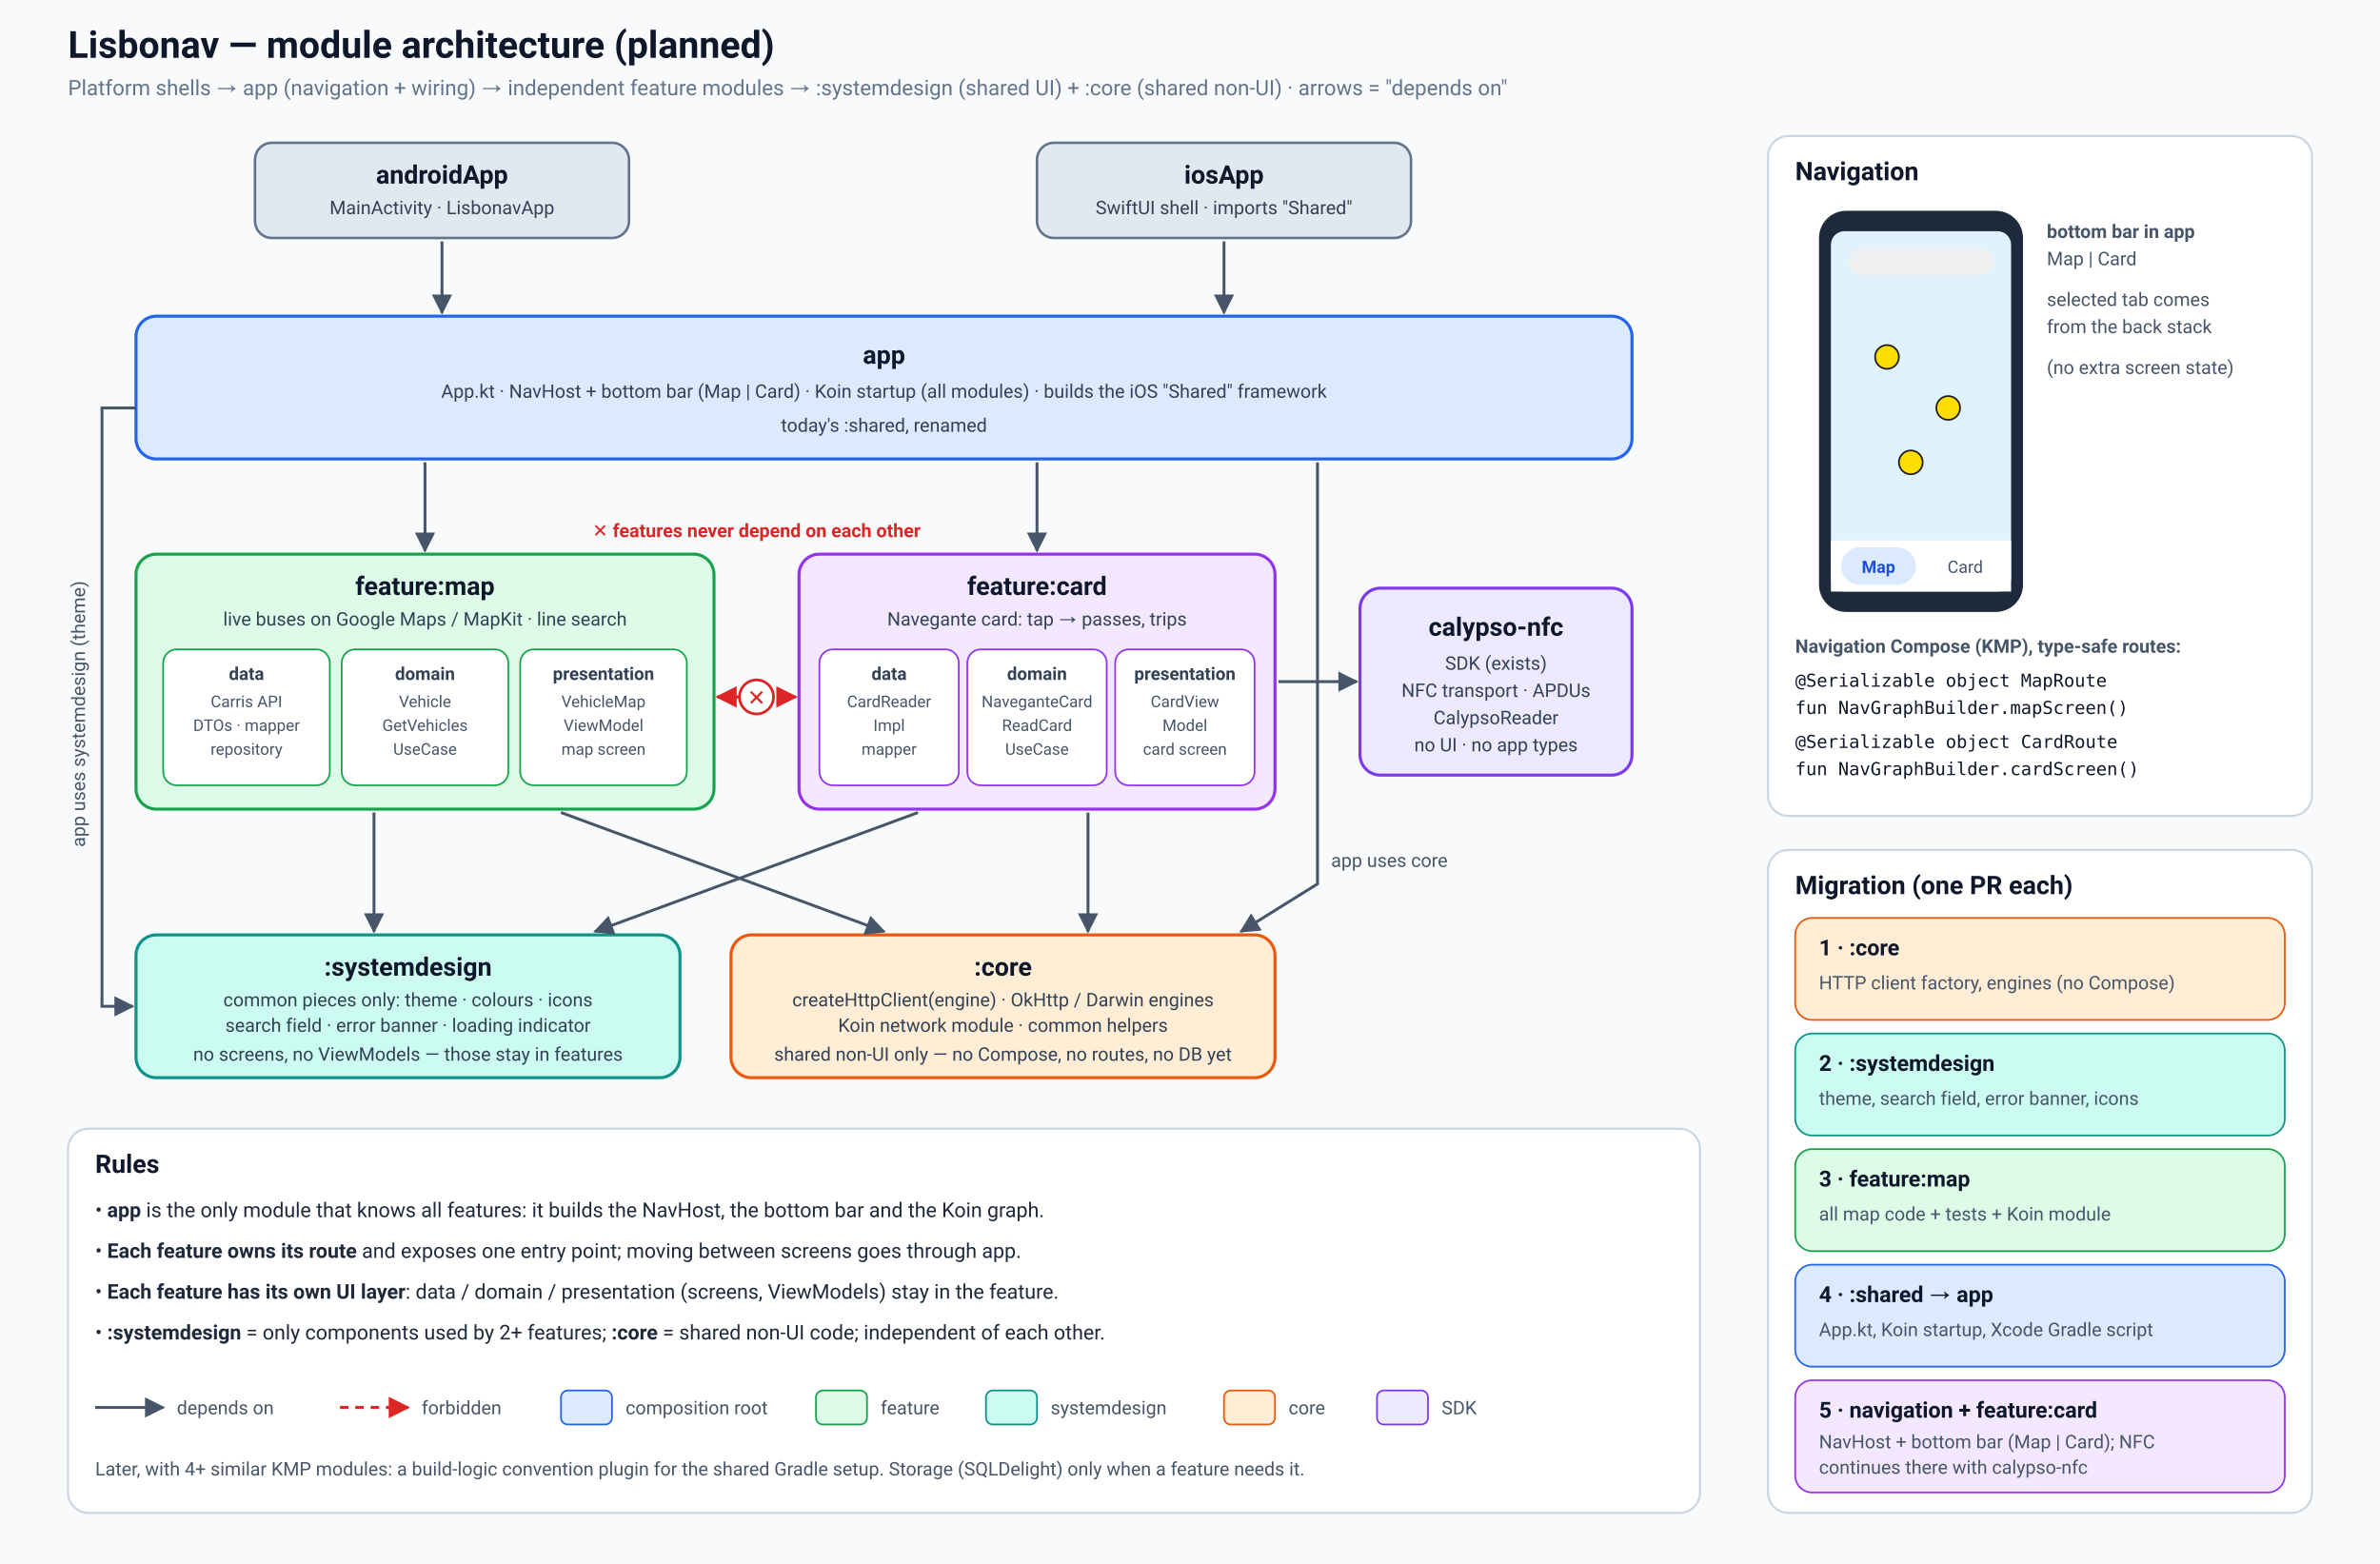
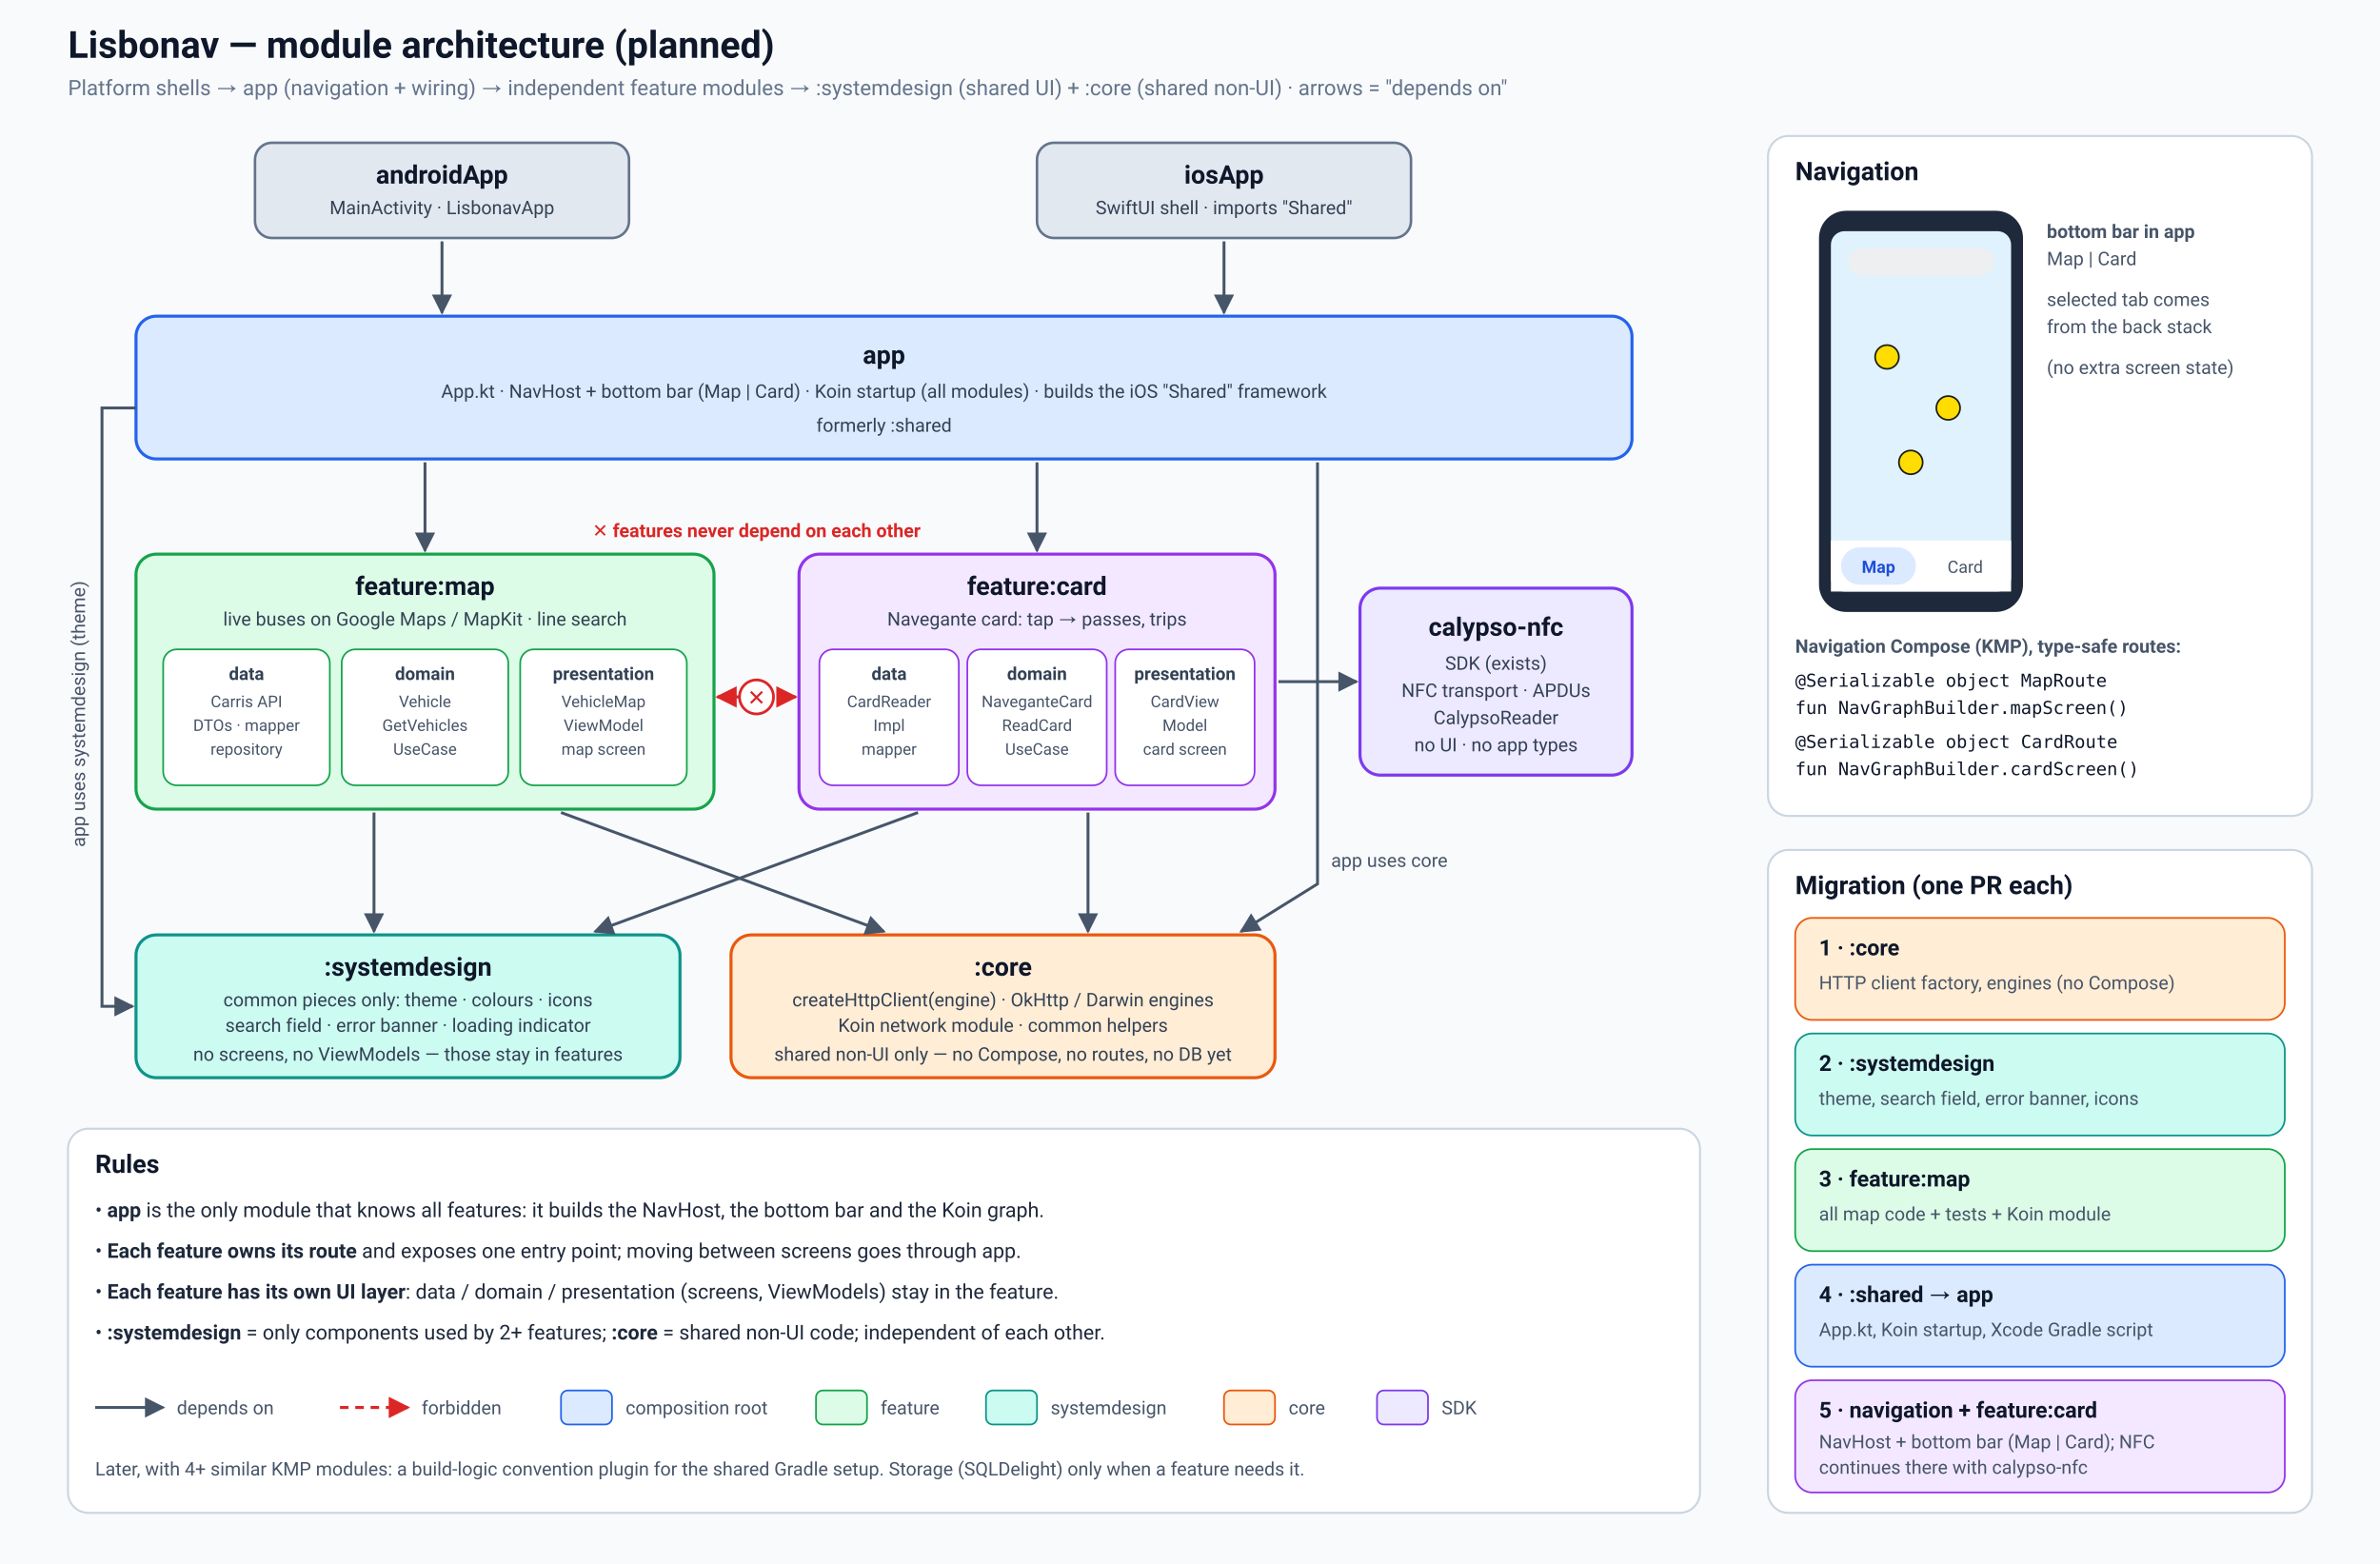
<svg xmlns="http://www.w3.org/2000/svg" viewBox="0 0 1400 920" width="1400" height="920" font-family="-apple-system, 'Segoe UI', Roboto, Helvetica, Arial, sans-serif">
  <defs>
    <marker id="arrow" viewBox="0 0 10 10" refX="9" refY="5" markerWidth="7" markerHeight="7" orient="auto-start-reverse">
      <path d="M0,0 L10,5 L0,10 z" fill="#475569" />
    </marker>
    <marker id="arrowRed" viewBox="0 0 10 10" refX="9" refY="5" markerWidth="7" markerHeight="7" orient="auto-start-reverse">
      <path d="M0,0 L10,5 L0,10 z" fill="#DC2626" />
    </marker>
    <style>
      .title { font-size: 22px; font-weight: 700; fill: #0F172A; }
      .sub { font-size: 12.5px; fill: #64748B; }
      .panelTitle { font-size: 15px; font-weight: 700; fill: #0F172A; }
      .name { font-size: 15px; font-weight: 700; fill: #0F172A; text-anchor: middle; }
      .desc { font-size: 11px; fill: #334155; text-anchor: middle; }
      .chip { font-size: 10.5px; font-weight: 700; fill: #334155; text-anchor: middle; }
      .chipsub { font-size: 9.5px; fill: #475569; text-anchor: middle; }
      .small { font-size: 11px; fill: #475569; }
      .note { font-size: 12px; fill: #1E293B; }
      .mono { font-family: Menlo, Consolas, monospace; font-size: 10.5px; fill: #0F172A; }
      .dep { stroke: #475569; stroke-width: 1.7; fill: none; marker-end: url(#arrow); }
      .panel { fill: #FFFFFF; stroke: #CBD5E1; stroke-width: 1.2; }
    </style>
  </defs>
  <rect width="1400" height="920" fill="#F8FAFC" />
  <text x="40" y="34" class="title">Lisbonav — module architecture (planned)</text>
  <text x="40" y="56" class="sub">Platform shells → app (navigation + wiring) → independent feature modules → :systemdesign (shared UI) + :core (shared non-UI) · arrows = "depends on"</text>
  <rect x="150" y="84" width="220" height="56" rx="10" fill="#E2E8F0" stroke="#64748B" stroke-width="1.5" />
  <text x="260" y="108" class="name">androidApp</text>
  <text x="260" y="126" class="desc">MainActivity · LisbonavApp</text>
  <rect x="610" y="84" width="220" height="56" rx="10" fill="#E2E8F0" stroke="#64748B" stroke-width="1.5" />
  <text x="720" y="108" class="name">iosApp</text>
  <text x="720" y="126" class="desc">SwiftUI shell · imports "Shared"</text>
  <rect x="80" y="186" width="880" height="84" rx="12" fill="#DBEAFE" stroke="#2563EB" stroke-width="1.8" />
  <text x="520" y="214" class="name">app</text>
  <text x="520" y="234" class="desc">App.kt · NavHost + bottom bar (Map | Card) · Koin startup (all modules) · builds the iOS "Shared" framework</text>
-   <text x="520" y="254" class="desc" fill="#2563EB">today's :shared, renamed</text>
+   <text x="520" y="254" class="desc" fill="#2563EB">formerly :shared</text>
  <path d="M260 142 L260 184" class="dep" />
  <path d="M720 142 L720 184" class="dep" />
  <rect x="80" y="326" width="340" height="150" rx="12" fill="#DCFCE7" stroke="#16A34A" stroke-width="1.8" />
  <text x="250" y="350" class="name">feature:map</text>
  <text x="250" y="368" class="desc">live buses on Google Maps / MapKit · line search</text>
  <rect x="96" y="382" width="98" height="80" rx="8" fill="#FFFFFF" stroke="#16A34A" />
  <text x="145" y="400" class="chip">data</text>
  <text x="145" y="416" class="chipsub">Carris API</text>
  <text x="145" y="430" class="chipsub">DTOs · mapper</text>
  <text x="145" y="444" class="chipsub">repository</text>
  <rect x="201" y="382" width="98" height="80" rx="8" fill="#FFFFFF" stroke="#16A34A" />
  <text x="250" y="400" class="chip">domain</text>
  <text x="250" y="416" class="chipsub">Vehicle</text>
  <text x="250" y="430" class="chipsub">GetVehicles</text>
  <text x="250" y="444" class="chipsub">UseCase</text>
  <rect x="306" y="382" width="98" height="80" rx="8" fill="#FFFFFF" stroke="#16A34A" />
  <text x="355" y="400" class="chip">presentation</text>
  <text x="355" y="416" class="chipsub">VehicleMap</text>
  <text x="355" y="430" class="chipsub">ViewModel</text>
  <text x="355" y="444" class="chipsub">map screen</text>
  <rect x="470" y="326" width="280" height="150" rx="12" fill="#F3E8FF" stroke="#9333EA" stroke-width="1.8" />
  <text x="610" y="350" class="name">feature:card</text>
  <text x="610" y="368" class="desc">Navegante card: tap → passes, trips</text>
  <rect x="482" y="382" width="82" height="80" rx="8" fill="#FFFFFF" stroke="#9333EA" />
  <text x="523" y="400" class="chip">data</text>
  <text x="523" y="416" class="chipsub">CardReader</text>
  <text x="523" y="430" class="chipsub">Impl</text>
  <text x="523" y="444" class="chipsub">mapper</text>
  <rect x="569" y="382" width="82" height="80" rx="8" fill="#FFFFFF" stroke="#9333EA" />
  <text x="610" y="400" class="chip">domain</text>
  <text x="610" y="416" class="chipsub">NaveganteCard</text>
  <text x="610" y="430" class="chipsub">ReadCard</text>
  <text x="610" y="444" class="chipsub">UseCase</text>
  <rect x="656" y="382" width="82" height="80" rx="8" fill="#FFFFFF" stroke="#9333EA" />
  <text x="697" y="400" class="chip">presentation</text>
  <text x="697" y="416" class="chipsub">CardView</text>
  <text x="697" y="430" class="chipsub">Model</text>
  <text x="697" y="444" class="chipsub">card screen</text>
  <rect x="800" y="346" width="160" height="110" rx="12" fill="#EDE9FE" stroke="#7C3AED" stroke-width="1.8" />
  <text x="880" y="374" class="name">calypso-nfc</text>
  <text x="880" y="394" class="desc">SDK (exists)</text>
  <text x="880" y="410" class="desc">NFC transport · APDUs</text>
  <text x="880" y="426" class="desc">CalypsoReader</text>
  <text x="880" y="442" class="desc">no UI · no app types</text>
  <path d="M250 272 L250 324" class="dep" />
  <path d="M610 272 L610 324" class="dep" />
  <path d="M752 401 L798 401" class="dep" />
  <path d="M422 410 L468 410" stroke="#DC2626" stroke-width="1.8" stroke-dasharray="5 4" fill="none" marker-end="url(#arrowRed)" marker-start="url(#arrowRed)" />
  <circle cx="445" cy="410" r="10" fill="#FFFFFF" stroke="#DC2626" stroke-width="1.6" />
  <text x="445" y="415" font-size="13" font-weight="700" fill="#DC2626" text-anchor="middle">✕</text>
  <text x="445" y="316" font-size="11" font-weight="700" fill="#DC2626" text-anchor="middle">✕ features never depend on each other</text>
  <rect x="80" y="550" width="320" height="84" rx="12" fill="#CCFBF1" stroke="#0D9488" stroke-width="1.8" />
  <text x="240" y="574" class="name">:systemdesign</text>
  <text x="240" y="592" class="desc">common pieces only: theme · colours · icons</text>
  <text x="240" y="607" class="desc">search field · error banner · loading indicator</text>
  <text x="240" y="624" class="desc" fill="#0F766E">no screens, no ViewModels — those stay in features</text>
  <rect x="430" y="550" width="320" height="84" rx="12" fill="#FFEDD5" stroke="#EA580C" stroke-width="1.8" />
  <text x="590" y="574" class="name">:core</text>
  <text x="590" y="592" class="desc">createHttpClient(engine) · OkHttp / Darwin engines</text>
  <text x="590" y="607" class="desc">Koin network module · common helpers</text>
  <text x="590" y="624" class="desc" fill="#C2410C">shared non-UI only — no Compose, no routes, no DB yet</text>
  <path d="M220 478 L220 548" class="dep" />
  <path d="M330 478 L520 548" class="dep" />
  <path d="M640 478 L640 548" class="dep" />
  <path d="M540 478 L350 548" class="dep" />
  <path d="M775 272 L775 520 L730 548" class="dep" />
  <text x="783" y="510" class="small">app uses core</text>
  <path d="M80 240 H60 V592 H78" class="dep" />
  <text x="50" y="420" class="small" transform="rotate(-90 50 420)" text-anchor="middle">app uses systemdesign (theme)</text>
  <rect x="40" y="664" width="960" height="226" rx="12" class="panel" />
  <text x="56" y="690" class="panelTitle">Rules</text>
  <text x="56" y="716" class="note">• <tspan font-weight="700">app</tspan> is the only module that knows all features: it builds the NavHost, the bottom bar and the Koin graph.</text>
  <text x="56" y="740" class="note">• <tspan font-weight="700">Each feature owns its route</tspan> and exposes one entry point; moving between screens goes through app.</text>
  <text x="56" y="764" class="note">• <tspan font-weight="700">Each feature has its own UI layer</tspan>: data / domain / presentation (screens, ViewModels) stay in the feature.</text>
  <text x="56" y="788" class="note">• <tspan font-weight="700">:systemdesign</tspan> = only components used by 2+ features; <tspan font-weight="700">:core</tspan> = shared non-UI code; independent of each other.</text>
  <line x1="56" y1="828" x2="96" y2="828" class="dep" />
  <text x="104" y="832" class="small">depends on</text>
  <line x1="200" y1="828" x2="240" y2="828" stroke="#DC2626" stroke-width="1.8" stroke-dasharray="5 4" marker-end="url(#arrowRed)" />
  <text x="248" y="832" class="small">forbidden</text>
  <rect x="330" y="818" width="30" height="20" rx="4" fill="#DBEAFE" stroke="#2563EB" />
  <text x="368" y="832" class="small">composition root</text>
  <rect x="480" y="818" width="30" height="20" rx="4" fill="#DCFCE7" stroke="#16A34A" />
  <text x="518" y="832" class="small">feature</text>
  <rect x="580" y="818" width="30" height="20" rx="4" fill="#CCFBF1" stroke="#0D9488" />
  <text x="618" y="832" class="small">systemdesign</text>
  <rect x="720" y="818" width="30" height="20" rx="4" fill="#FFEDD5" stroke="#EA580C" />
  <text x="758" y="832" class="small">core</text>
  <rect x="810" y="818" width="30" height="20" rx="4" fill="#EDE9FE" stroke="#7C3AED" />
  <text x="848" y="832" class="small">SDK</text>
  <text x="56" y="868" class="small">Later, with 4+ similar KMP modules: a build-logic convention plugin for the shared Gradle setup. Storage (SQLDelight) only when a feature needs it.</text>
  <rect x="1040" y="80" width="320" height="400" rx="12" class="panel" />
  <text x="1056" y="106" class="panelTitle">Navigation</text>
  <rect x="1070" y="124" width="120" height="236" rx="16" fill="#1E293B" />
  <rect x="1077" y="136" width="106" height="212" rx="8" fill="#E0F2FE" />
  <rect x="1087" y="146" width="86" height="16" rx="8" fill="#EEEEEE" fill-opacity="0.9" />
  <circle cx="1110" cy="210" r="7" fill="#FFDD00" stroke="#1C1C1C" />
  <circle cx="1146" cy="240" r="7" fill="#FFDD00" stroke="#1C1C1C" />
  <circle cx="1124" cy="272" r="7" fill="#FFDD00" stroke="#1C1C1C" />
  <rect x="1077" y="318" width="106" height="30" fill="#FFFFFF" />
  <rect x="1083" y="322" width="44" height="22" rx="11" fill="#DBEAFE" />
  <text x="1105" y="337" font-size="10" font-weight="700" fill="#1D4ED8" text-anchor="middle">Map</text>
  <text x="1156" y="337" font-size="10" fill="#475569" text-anchor="middle">Card</text>
  <text x="1204" y="140" class="small" font-weight="700">bottom bar in app</text>
  <text x="1204" y="156" class="small">Map | Card</text>
  <text x="1204" y="180" class="small">selected tab comes</text>
  <text x="1204" y="196" class="small">from the back stack</text>
  <text x="1204" y="220" class="small">(no extra screen state)</text>
  <text x="1056" y="384" class="small" font-weight="700">Navigation Compose (KMP), type-safe routes:</text>
  <text x="1056" y="404" class="mono">@Serializable object MapRoute</text>
  <text x="1056" y="420" class="mono">fun NavGraphBuilder.mapScreen()</text>
  <text x="1056" y="440" class="mono">@Serializable object CardRoute</text>
  <text x="1056" y="456" class="mono">fun NavGraphBuilder.cardScreen()</text>
  <rect x="1040" y="500" width="320" height="390" rx="12" class="panel" />
  <text x="1056" y="526" class="panelTitle">Migration (one PR each)</text>
  <rect x="1056" y="540" width="288" height="60" rx="10" fill="#FFEDD5" stroke="#EA580C" />
  <text x="1070" y="562" font-size="13" font-weight="700" fill="#0F172A">1 · :core</text>
  <text x="1070" y="582" class="small">HTTP client factory, engines (no Compose)</text>
  <rect x="1056" y="608" width="288" height="60" rx="10" fill="#CCFBF1" stroke="#0D9488" />
  <text x="1070" y="630" font-size="13" font-weight="700" fill="#0F172A">2 · :systemdesign</text>
  <text x="1070" y="650" class="small">theme, search field, error banner, icons</text>
  <rect x="1056" y="676" width="288" height="60" rx="10" fill="#DCFCE7" stroke="#16A34A" />
  <text x="1070" y="698" font-size="13" font-weight="700" fill="#0F172A">3 · feature:map</text>
  <text x="1070" y="718" class="small">all map code + tests + Koin module</text>
  <rect x="1056" y="744" width="288" height="60" rx="10" fill="#DBEAFE" stroke="#2563EB" />
  <text x="1070" y="766" font-size="13" font-weight="700" fill="#0F172A">4 · :shared → app</text>
  <text x="1070" y="786" class="small">App.kt, Koin startup, Xcode Gradle script</text>
  <rect x="1056" y="812" width="288" height="66" rx="10" fill="#F3E8FF" stroke="#9333EA" />
  <text x="1070" y="834" font-size="13" font-weight="700" fill="#0F172A">5 · navigation + feature:card</text>
  <text x="1070" y="852" class="small">NavHost + bottom bar (Map | Card); NFC</text>
  <text x="1070" y="867" class="small">continues there with calypso-nfc</text>
</svg>
